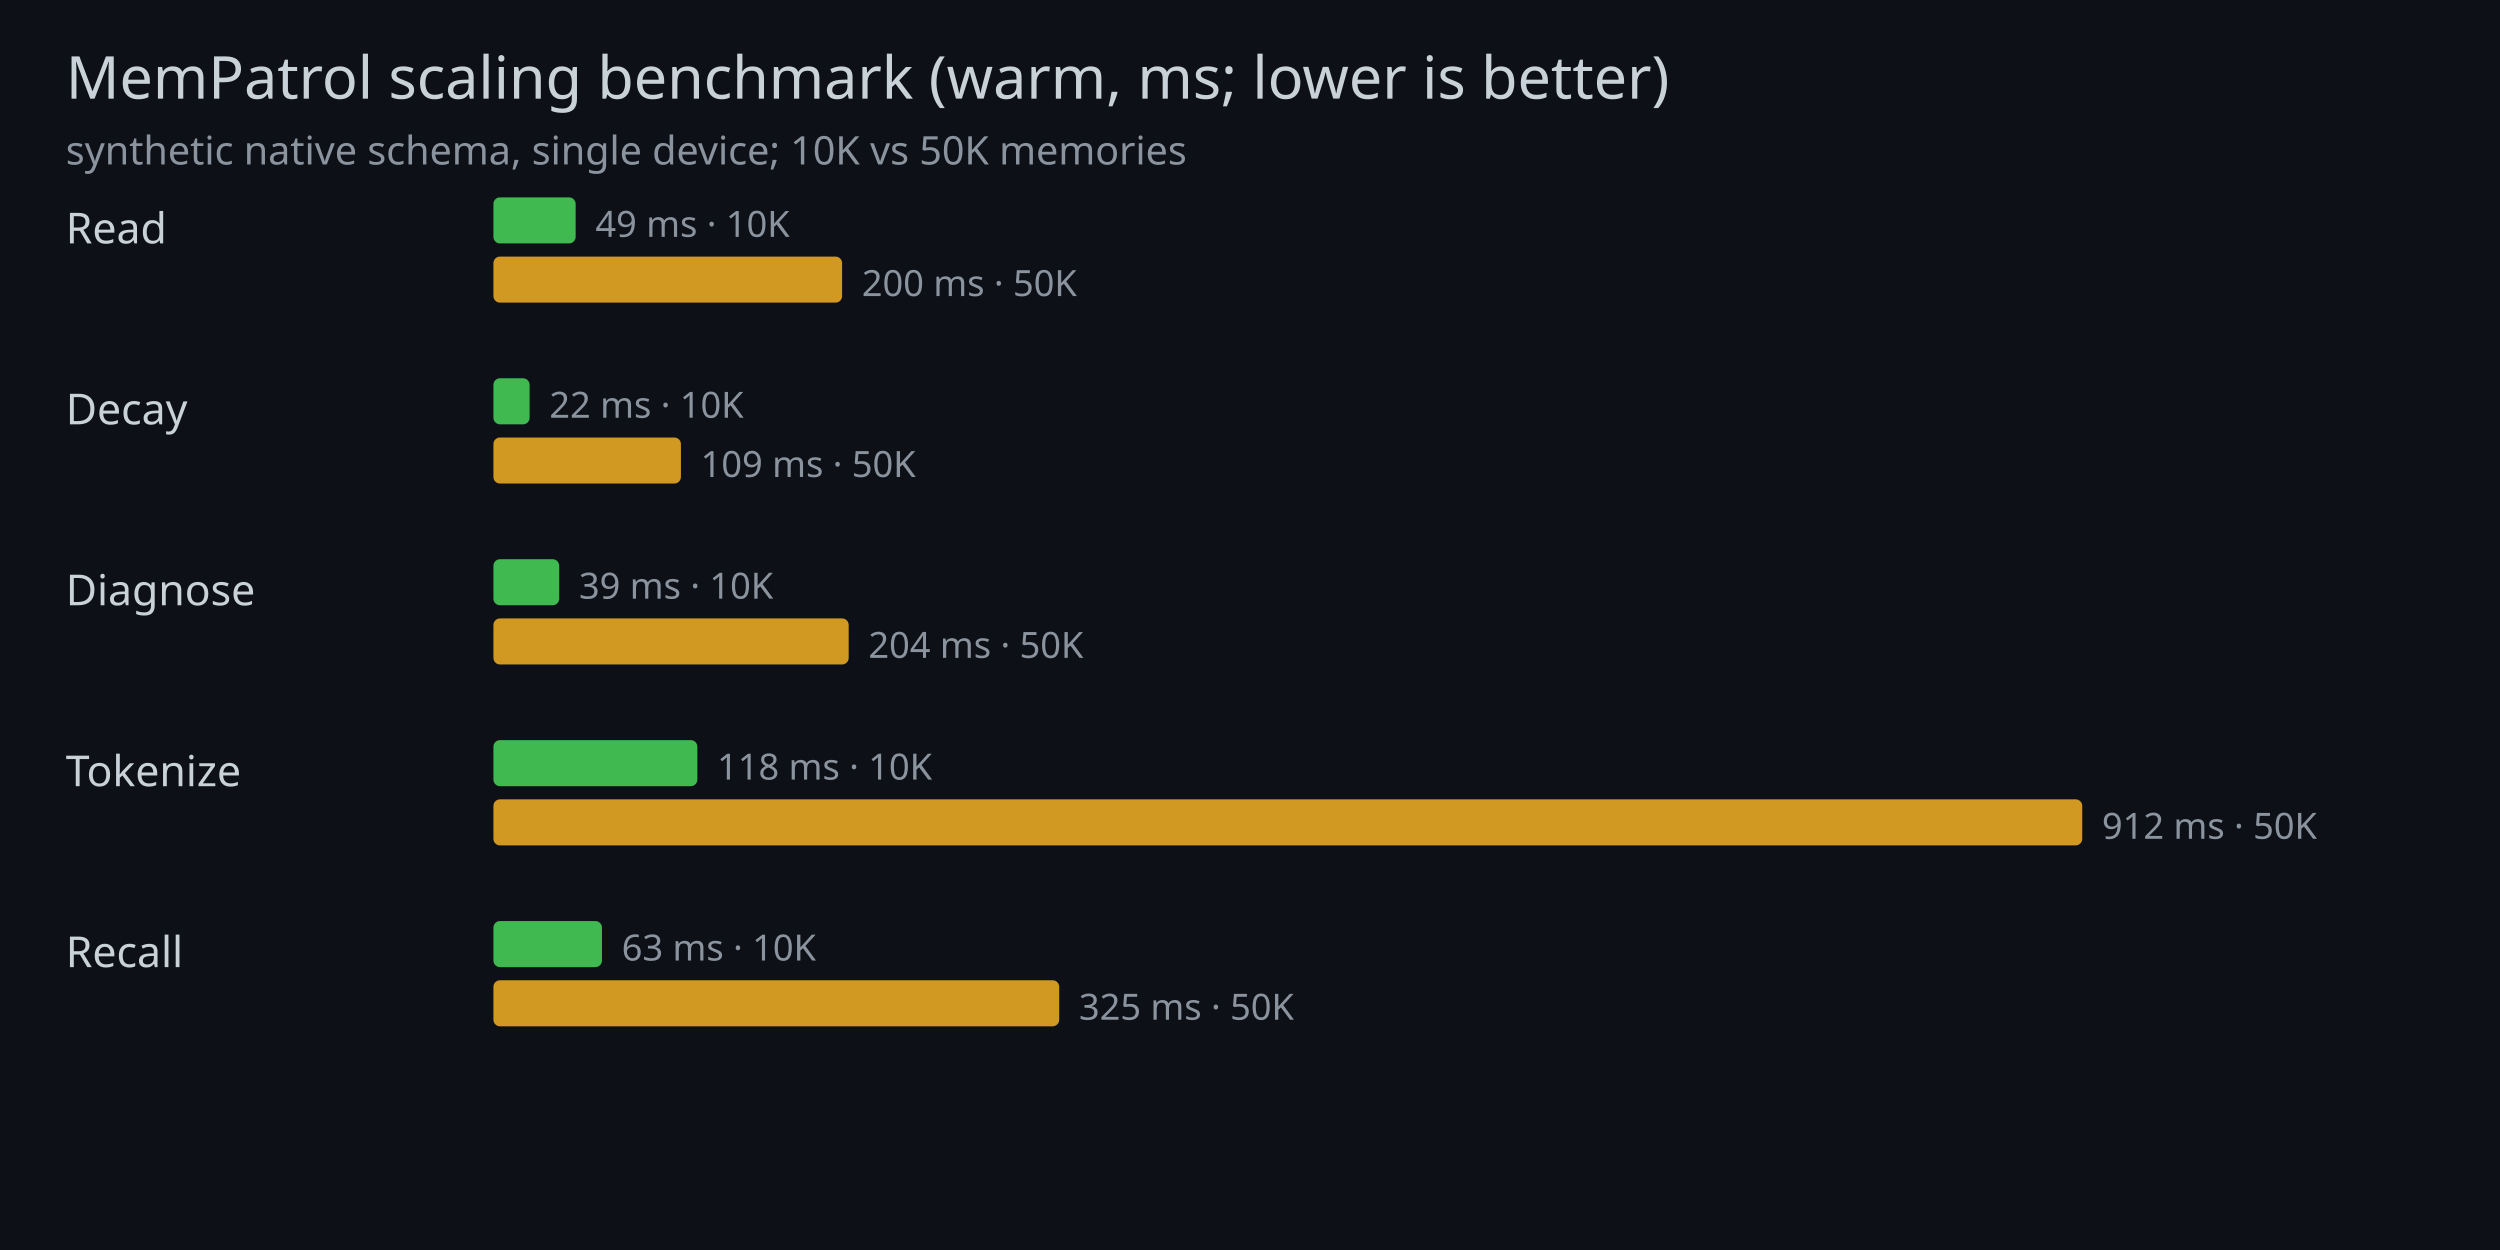
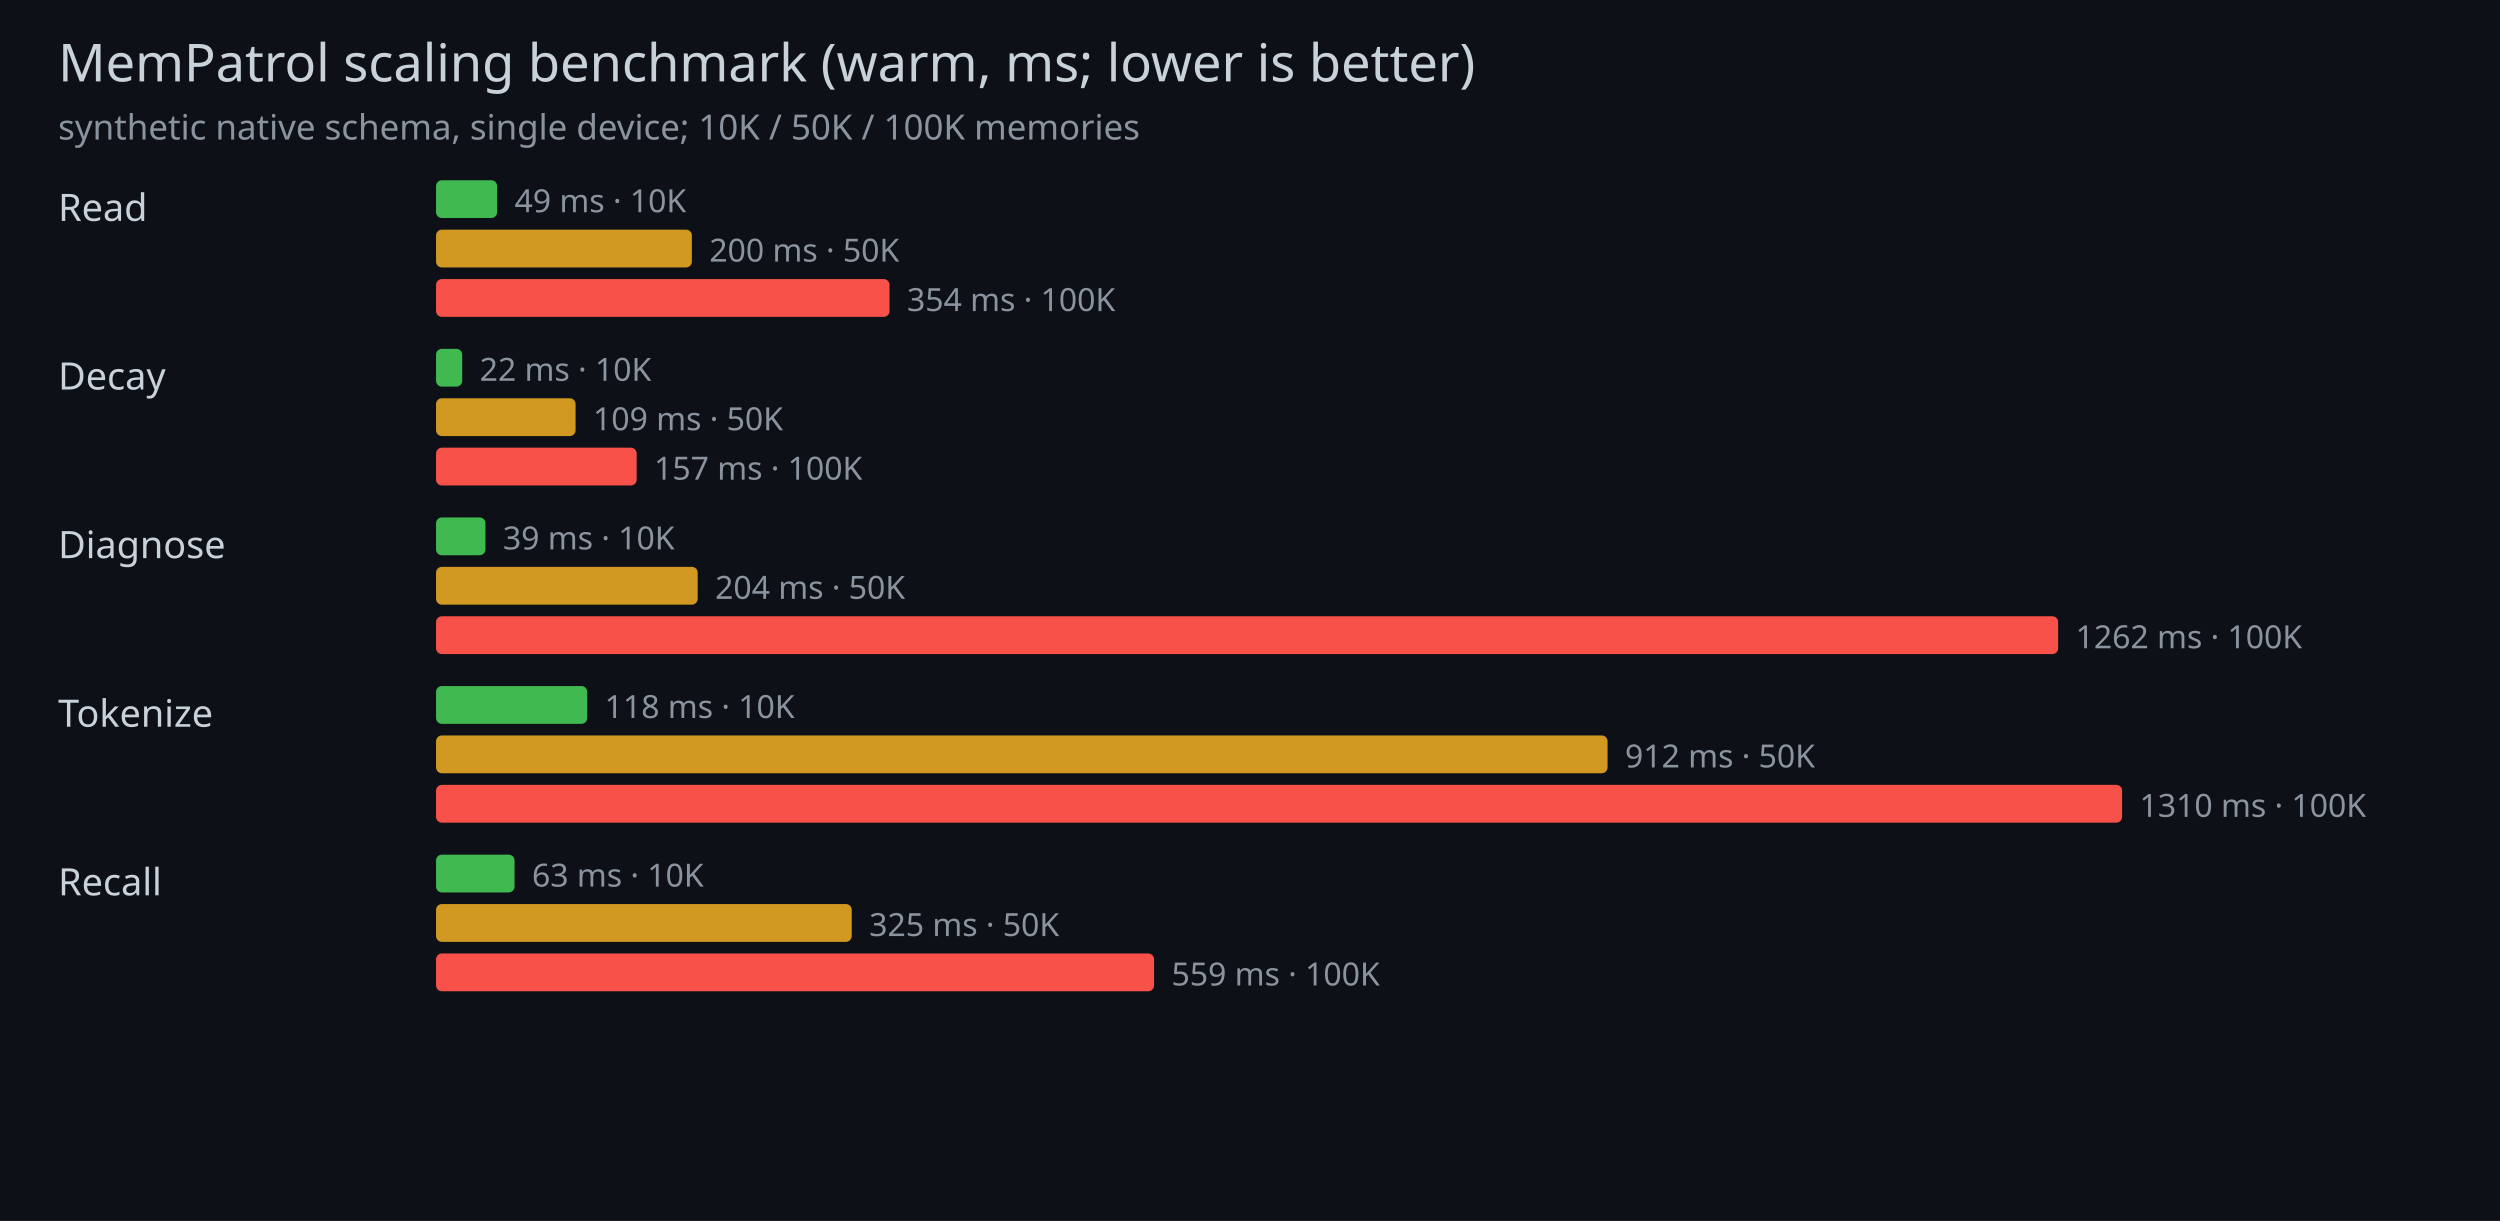
- <svg xmlns="http://www.w3.org/2000/svg" width="760" height="380" viewBox="0 0 760 380">
+ <svg xmlns="http://www.w3.org/2000/svg" width="860" height="420" viewBox="0 0 860 420">
  <rect width="100%" height="100%" fill="#0d1117" />
-   <text x="20" y="30" fill="#c9d1d9" font-family="sans-serif" font-size="18">MemPatrol scaling benchmark (warm, ms; lower is better)</text>
-   <text x="20" y="50" fill="#8b949e" font-family="sans-serif" font-size="12">synthetic native schema, single device; 10K vs 50K memories</text>
-   <text x="20" y="74" fill="#c9d1d9" font-family="sans-serif" font-size="13">Read</text>
-   <rect x="150" y="60" width="25" height="14" fill="#3fb950" rx="2" />
-   <text x="181" y="72" fill="#8b949e" font-family="sans-serif" font-size="11">49 ms · 10K</text>
-   <rect x="150" y="78" width="106" height="14" fill="#d29922" rx="2" />
-   <text x="262" y="90" fill="#8b949e" font-family="sans-serif" font-size="11">200 ms · 50K</text>
-   <text x="20" y="129" fill="#c9d1d9" font-family="sans-serif" font-size="13">Decay</text>
-   <rect x="150" y="115" width="11" height="14" fill="#3fb950" rx="2" />
-   <text x="167" y="127" fill="#8b949e" font-family="sans-serif" font-size="11">22 ms · 10K</text>
-   <rect x="150" y="133" width="57" height="14" fill="#d29922" rx="2" />
-   <text x="213" y="145" fill="#8b949e" font-family="sans-serif" font-size="11">109 ms · 50K</text>
-   <text x="20" y="184" fill="#c9d1d9" font-family="sans-serif" font-size="13">Diagnose</text>
-   <rect x="150" y="170" width="20" height="14" fill="#3fb950" rx="2" />
-   <text x="176" y="182" fill="#8b949e" font-family="sans-serif" font-size="11">39 ms · 10K</text>
-   <rect x="150" y="188" width="108" height="14" fill="#d29922" rx="2" />
-   <text x="264" y="200" fill="#8b949e" font-family="sans-serif" font-size="11">204 ms · 50K</text>
-   <text x="20" y="239" fill="#c9d1d9" font-family="sans-serif" font-size="13">Tokenize</text>
-   <rect x="150" y="225" width="62" height="14" fill="#3fb950" rx="2" />
-   <text x="218" y="237" fill="#8b949e" font-family="sans-serif" font-size="11">118 ms · 10K</text>
-   <rect x="150" y="243" width="483" height="14" fill="#d29922" rx="2" />
-   <text x="639" y="255" fill="#8b949e" font-family="sans-serif" font-size="11">912 ms · 50K</text>
-   <text x="20" y="294" fill="#c9d1d9" font-family="sans-serif" font-size="13">Recall</text>
-   <rect x="150" y="280" width="33" height="14" fill="#3fb950" rx="2" />
-   <text x="189" y="292" fill="#8b949e" font-family="sans-serif" font-size="11">63 ms · 10K</text>
-   <rect x="150" y="298" width="172" height="14" fill="#d29922" rx="2" />
-   <text x="328" y="310" fill="#8b949e" font-family="sans-serif" font-size="11">325 ms · 50K</text>
+   <text x="20" y="28" fill="#c9d1d9" font-family="sans-serif" font-size="18">MemPatrol scaling benchmark (warm, ms; lower is better)</text>
+   <text x="20" y="48" fill="#8b949e" font-family="sans-serif" font-size="12">synthetic native schema, single device; 10K / 50K / 100K memories</text>
+   <text x="20" y="76" fill="#c9d1d9" font-family="sans-serif" font-size="13">Read</text>
+   <rect x="150" y="62" width="21" height="13" fill="#3fb950" rx="2" />
+   <text x="177" y="73" fill="#8b949e" font-family="sans-serif" font-size="11">49 ms · 10K</text>
+   <rect x="150" y="79" width="88" height="13" fill="#d29922" rx="2" />
+   <text x="244" y="90" fill="#8b949e" font-family="sans-serif" font-size="11">200 ms · 50K</text>
+   <rect x="150" y="96" width="156" height="13" fill="#f85149" rx="2" />
+   <text x="312" y="107" fill="#8b949e" font-family="sans-serif" font-size="11">354 ms · 100K</text>
+   <text x="20" y="134" fill="#c9d1d9" font-family="sans-serif" font-size="13">Decay</text>
+   <rect x="150" y="120" width="9" height="13" fill="#3fb950" rx="2" />
+   <text x="165" y="131" fill="#8b949e" font-family="sans-serif" font-size="11">22 ms · 10K</text>
+   <rect x="150" y="137" width="48" height="13" fill="#d29922" rx="2" />
+   <text x="204" y="148" fill="#8b949e" font-family="sans-serif" font-size="11">109 ms · 50K</text>
+   <rect x="150" y="154" width="69" height="13" fill="#f85149" rx="2" />
+   <text x="225" y="165" fill="#8b949e" font-family="sans-serif" font-size="11">157 ms · 100K</text>
+   <text x="20" y="192" fill="#c9d1d9" font-family="sans-serif" font-size="13">Diagnose</text>
+   <rect x="150" y="178" width="17" height="13" fill="#3fb950" rx="2" />
+   <text x="173" y="189" fill="#8b949e" font-family="sans-serif" font-size="11">39 ms · 10K</text>
+   <rect x="150" y="195" width="90" height="13" fill="#d29922" rx="2" />
+   <text x="246" y="206" fill="#8b949e" font-family="sans-serif" font-size="11">204 ms · 50K</text>
+   <rect x="150" y="212" width="558" height="13" fill="#f85149" rx="2" />
+   <text x="714" y="223" fill="#8b949e" font-family="sans-serif" font-size="11">1262 ms · 100K</text>
+   <text x="20" y="250" fill="#c9d1d9" font-family="sans-serif" font-size="13">Tokenize</text>
+   <rect x="150" y="236" width="52" height="13" fill="#3fb950" rx="2" />
+   <text x="208" y="247" fill="#8b949e" font-family="sans-serif" font-size="11">118 ms · 10K</text>
+   <rect x="150" y="253" width="403" height="13" fill="#d29922" rx="2" />
+   <text x="559" y="264" fill="#8b949e" font-family="sans-serif" font-size="11">912 ms · 50K</text>
+   <rect x="150" y="270" width="580" height="13" fill="#f85149" rx="2" />
+   <text x="736" y="281" fill="#8b949e" font-family="sans-serif" font-size="11">1310 ms · 100K</text>
+   <text x="20" y="308" fill="#c9d1d9" font-family="sans-serif" font-size="13">Recall</text>
+   <rect x="150" y="294" width="27" height="13" fill="#3fb950" rx="2" />
+   <text x="183" y="305" fill="#8b949e" font-family="sans-serif" font-size="11">63 ms · 10K</text>
+   <rect x="150" y="311" width="143" height="13" fill="#d29922" rx="2" />
+   <text x="299" y="322" fill="#8b949e" font-family="sans-serif" font-size="11">325 ms · 50K</text>
+   <rect x="150" y="328" width="247" height="13" fill="#f85149" rx="2" />
+   <text x="403" y="339" fill="#8b949e" font-family="sans-serif" font-size="11">559 ms · 100K</text>
</svg>
